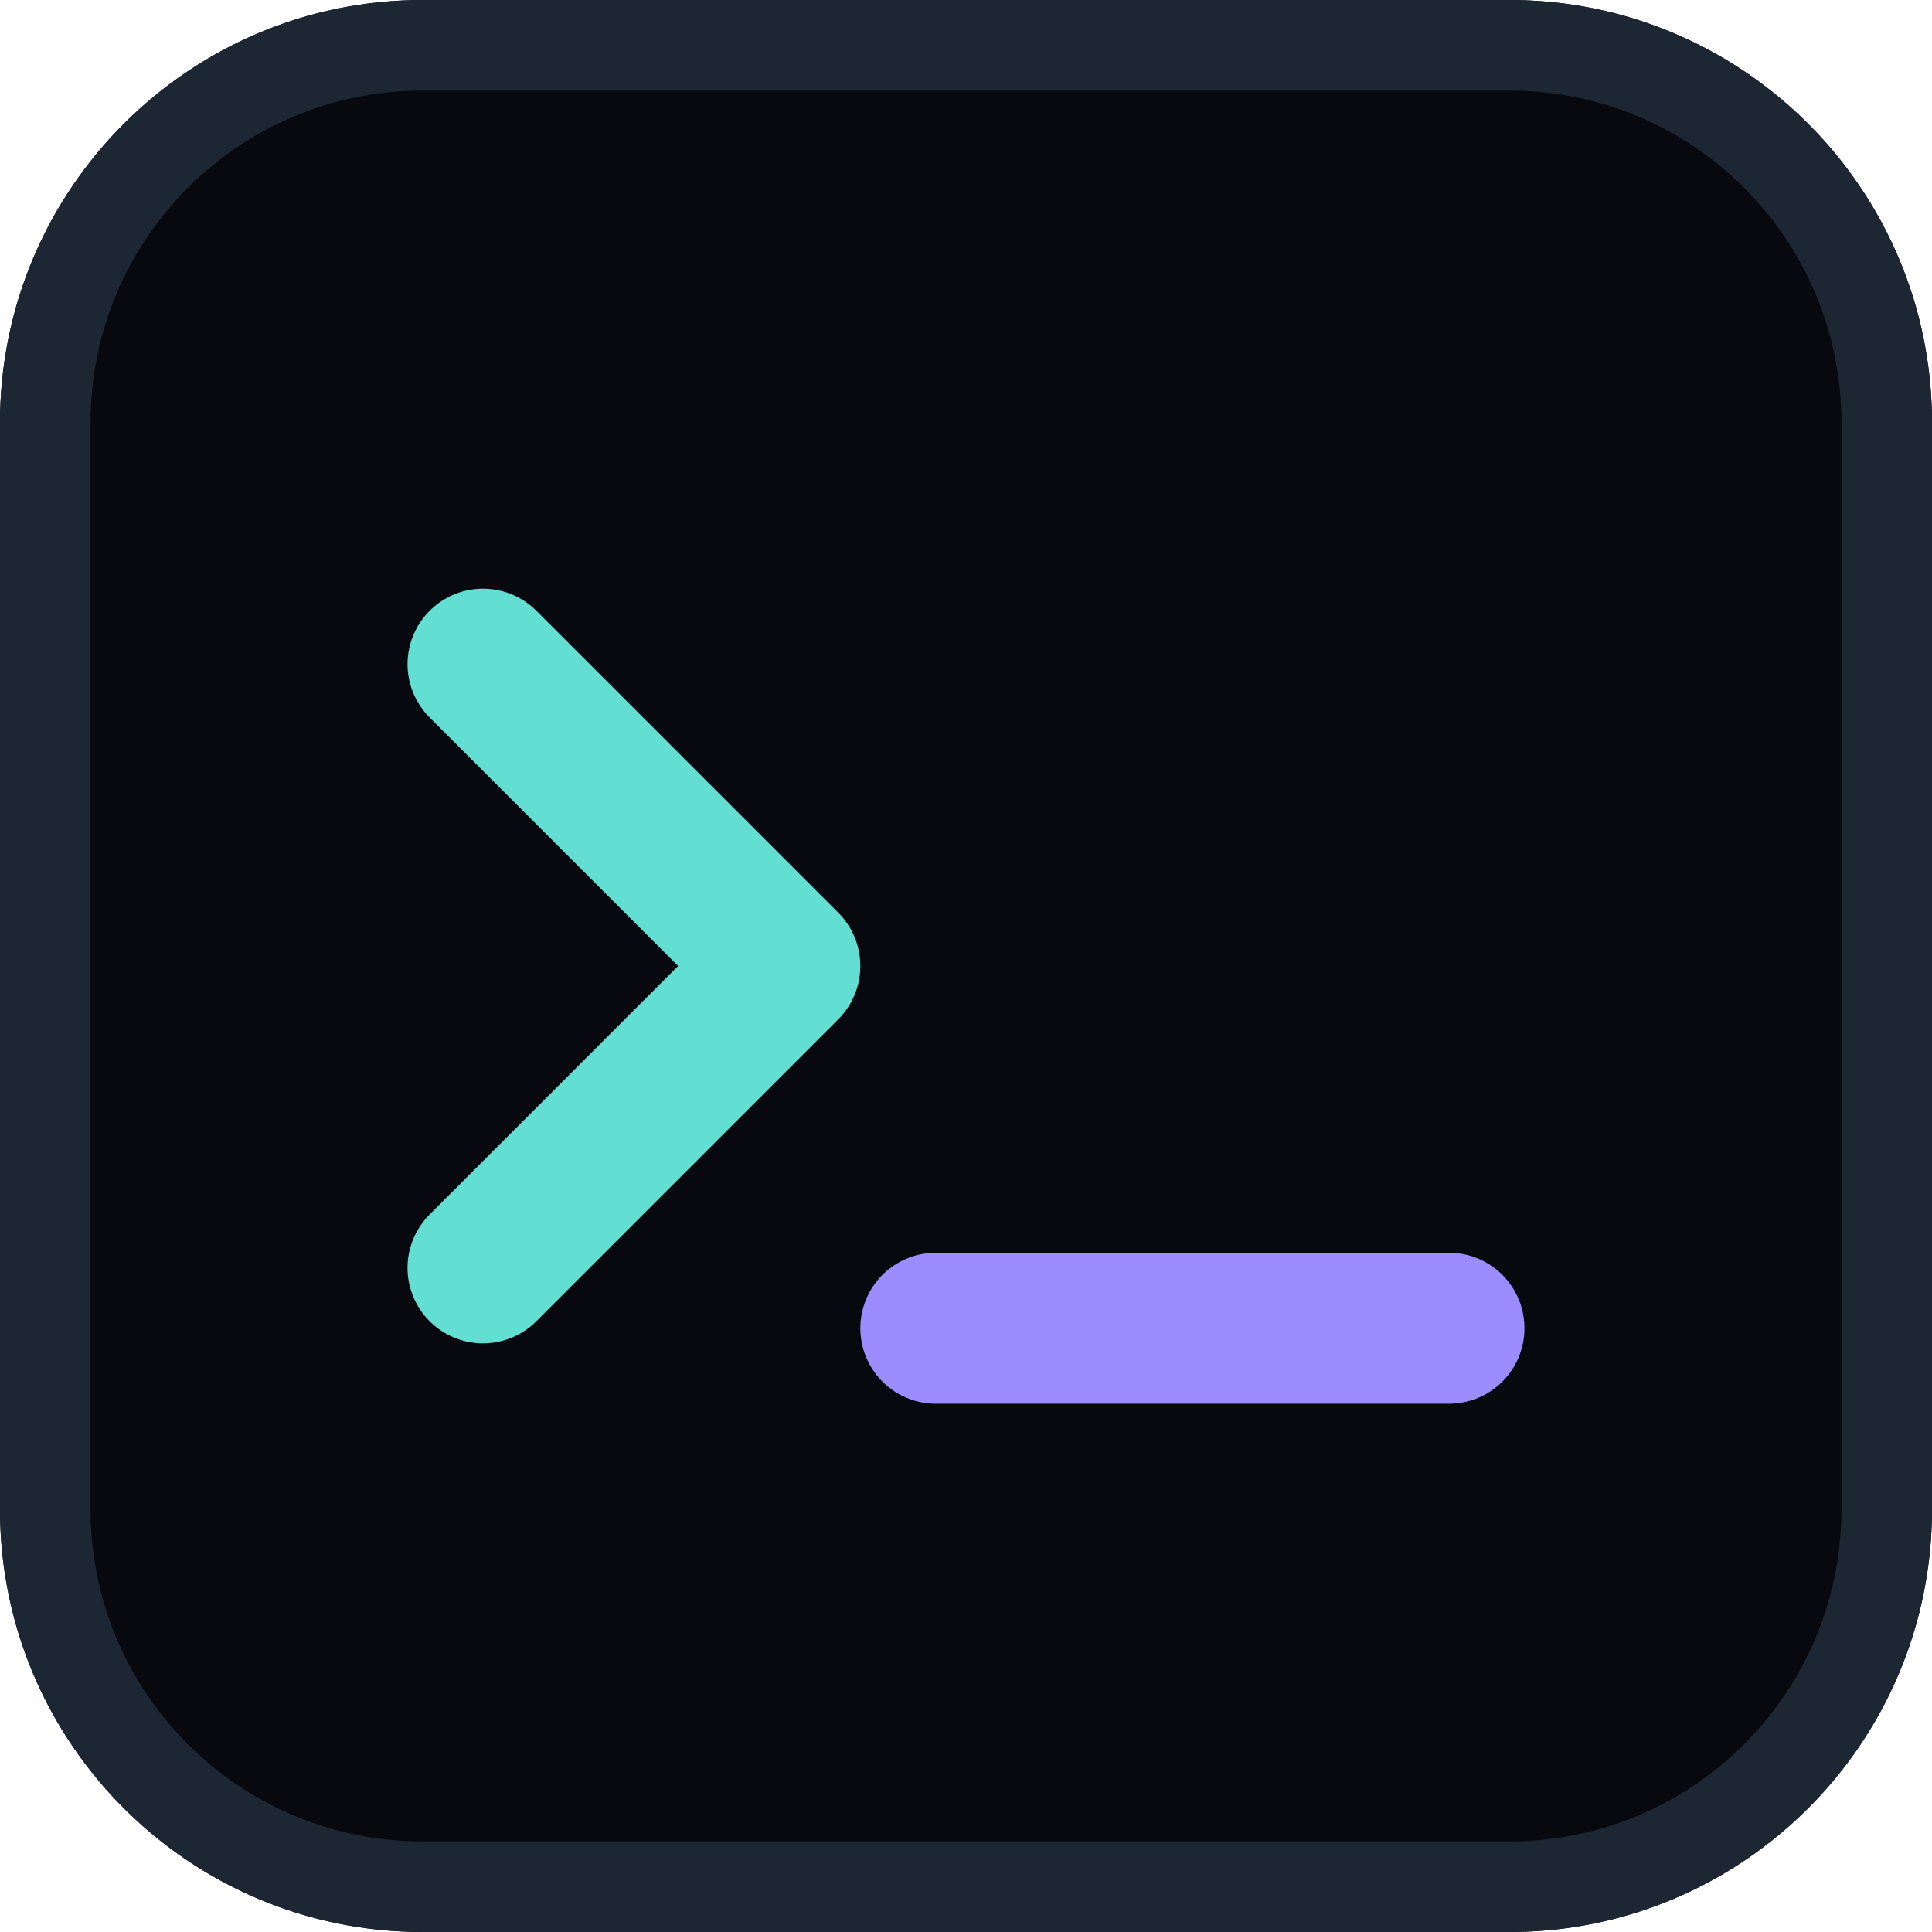
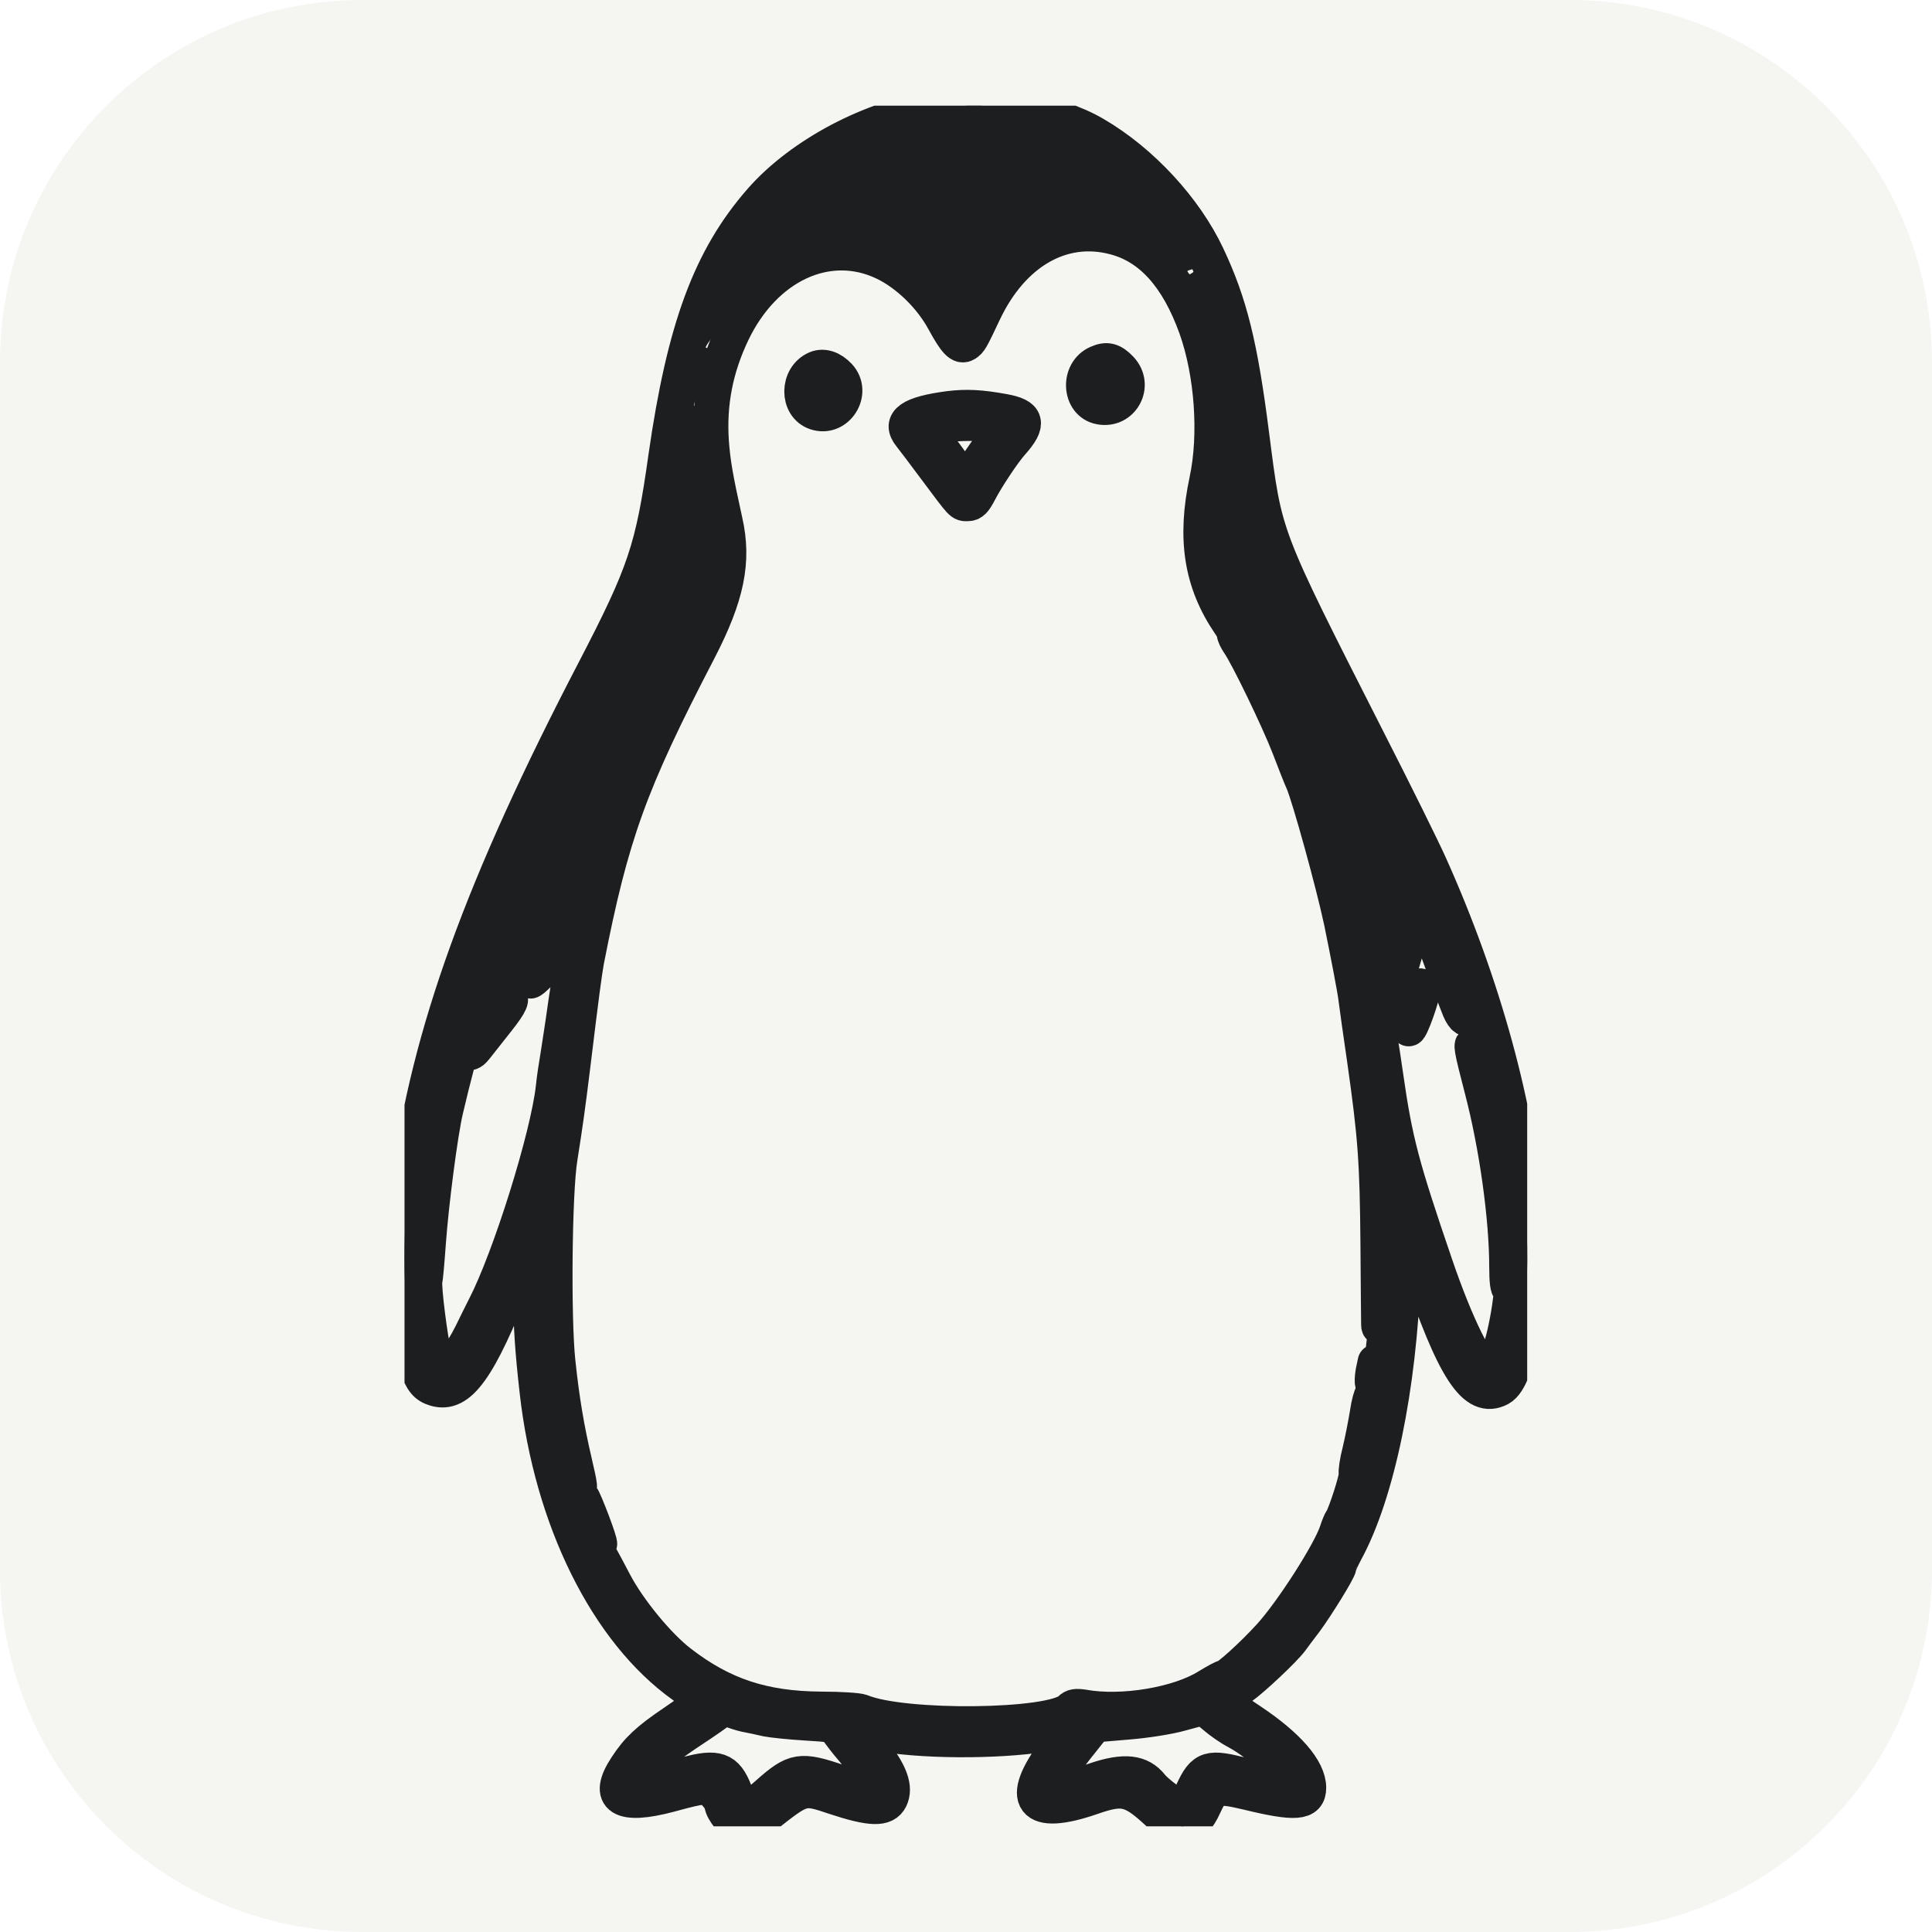
<svg xmlns="http://www.w3.org/2000/svg" viewBox="0 0 64 64">
-   <rect width="64" height="64" rx="14" fill="#07090e" />
-   <rect x="1.5" y="1.5" width="61" height="61" rx="12.5" fill="none" stroke="#1d2633" stroke-width="3" />
-   <path d="M16 22l10 10-10 10" fill="none" stroke="#62dfd2" stroke-width="5" stroke-linecap="round" stroke-linejoin="round" />
-   <path d="M31 44h17" fill="none" stroke="#9c8cff" stroke-width="5" stroke-linecap="round" />
+   <style>.bg{fill:#f5f5f2}.p{fill:#1d1e20;stroke:#1d1e20;stroke-width:150;stroke-linejoin:round}@media (prefers-color-scheme:dark){.bg{fill:#191a1c}.p{fill:#e6e5e1;stroke:#e6e5e1}}</style>
+   <rect class="bg" width="64" height="64" rx="12" />
+   <svg x="13.40" y="3.50" width="37.19" height="57.00" viewBox="0.0 0.0 482.097 738.881">
+     <g transform="translate(-386.7058,1004.929) scale(0.1,-0.1)" class="p" stroke="none">
+       <path d="M6151 10039 c-271 -35 -581 -198 -754 -396 -218 -249 -329 -551 -408 -1102 -56 -398 -90 -498 -307 -916 -480 -922 -712 -1562 -796 -2200 -35 -263 -20 -646 31 -785 25 -69 42 -89 82 -101 104 -31 187 83 341 474 30 75 57 137 60 137 3 0 6 -84 8 -188 2 -164 8 -253 28 -432 62 -552 300 -1033 627 -1266 42 -31 77 -59 77 -63 0 -12 -26 -32 -120 -96 -108 -73 -153 -115 -201 -189 -89 -135 -23 -176 187 -120 151 41 158 41 194 6 16 -17 30 -39 30 -49 0 -10 13 -34 29 -53 43 -52 90 -49 165 10 153 120 155 121 291 75 155 -51 216 -53 239 -6 23 48 0 112 -76 207 -33 42 -58 78 -55 80 3 3 48 -2 101 -11 205 -33 537 -30 729 7 32 6 60 9 62 6 3 -3 -20 -38 -51 -78 -165 -219 -106 -296 156 -205 133 46 169 38 284 -69 89 -83 150 -73 197 32 39 85 52 89 188 57 205 -50 261 -45 261 21 0 79 -90 182 -251 289 -53 35 -99 67 -102 72 -8 12 13 36 63 70 50 35 187 164 216 204 10 14 37 50 60 80 48 65 144 220 144 235 0 6 13 35 29 65 136 250 230 708 247 1194 l7 210 57 -170 c154 -457 243 -592 351 -535 85 46 136 389 111 746 -32 444 -180 988 -412 1504 -28 63 -147 304 -265 535 -455 896 -442 863 -500 1313 -49 383 -93 561 -190 767 -95 202 -282 405 -483 522 -170 100 -437 144 -681 112z m384 -61 c13 -5 2 -6 -30 -2 -27 3 -54 10 -60 16 -11 11 57 1 90 -14z m-225 -25 c-1 -5 -21 -24 -46 -43 -141 -108 -224 -184 -212 -195 6 -6 96 57 295 206 37 28 46 31 87 25 58 -9 57 -16 -1 -59 -71 -53 -135 -122 -131 -142 2 -14 16 -7 68 35 151 121 184 141 219 129 l31 -11 -105 -100 c-58 -55 -118 -118 -133 -139 -15 -21 -85 -101 -156 -178 l-129 -140 -29 20 -29 21 53 57 c143 153 216 246 205 257 -10 10 -55 -33 -177 -167 l-115 -126 -29 14 -28 15 38 41 c21 23 81 85 133 138 100 103 120 149 36 81 -62 -49 -114 -99 -188 -180 -54 -60 -59 -63 -92 -56 -19 3 -35 9 -35 12 0 3 45 53 100 112 96 103 114 130 89 130 -17 0 -209 -191 -220 -217 -7 -20 -16 -23 -64 -23 l-56 0 21 30 c36 51 238 257 354 362 l109 98 69 0 c37 0 68 -3 68 -7z m-250 -44 c-183 -162 -383 -370 -419 -437 -6 -11 -24 -22 -41 -25 -16 -4 -48 -15 -70 -26 -22 -10 -40 -17 -40 -15 0 7 179 223 239 289 172 188 183 198 251 221 36 13 76 23 90 23 24 0 24 0 -10 -30z m686 7 c28 -13 55 -29 58 -35 5 -8 -117 43 -133 56 -15 12 33 -1 75 -21z m-32 -51 c18 -14 13 -21 -95 -130 -108 -109 -135 -145 -109 -145 6 0 49 31 95 70 77 65 186 122 202 106 4 -3 -91 -104 -209 -223 -118 -120 -247 -251 -286 -292 -39 -40 -76 -71 -83 -69 -20 7 -36 37 -24 46 6 4 44 45 85 92 41 47 105 117 142 156 67 70 77 87 59 98 -8 5 -167 -152 -269 -266 l-50 -56 -21 22 c-12 12 -21 26 -21 30 0 4 57 73 128 153 70 80 129 153 132 163 5 19 50 61 195 183 97 82 100 84 129 62z m-993 -122 c-97 -105 -134 -150 -261 -316 -72 -94 -256 -290 -245 -262 35 100 56 132 161 260 64 77 147 181 185 231 67 89 104 120 204 173 65 34 61 26 -44 -86z m1094 67 c7 -11 -81 -58 -113 -60 -2 0 14 20 34 44 37 44 59 49 79 16z m74 -44 c10 -12 7 -18 -18 -30 -42 -22 -45 -20 -21 14 25 35 24 34 39 16z m80 -59 c9 -11 0 -20 -40 -42 -28 -15 -75 -47 -103 -70 -39 -31 -65 -44 -102 -50 -27 -4 -57 -11 -66 -16 -36 -19 -17 10 38 60 68 63 144 116 144 101 0 -16 32 -12 65 9 36 24 49 25 64 8z m58 -63 c2 -5 -21 -31 -51 -56 -51 -45 -55 -47 -91 -37 -20 6 -35 12 -33 14 2 2 37 24 78 49 73 45 90 50 97 30z m-1577 -73 c-42 -49 -59 -64 -44 -38 16 28 77 98 81 93 3 -3 -14 -28 -37 -55z m1636 18 c11 -19 -60 -82 -85 -74 -30 9 -27 16 21 53 45 35 53 38 64 21z m49 -60 c8 -12 -33 -59 -51 -59 -27 0 -27 24 0 47 30 25 42 28 51 12z m-220 -45 c156 -40 272 -169 351 -389 69 -194 88 -459 46 -655 -53 -249 -24 -437 97 -615 12 -16 21 -36 21 -43 0 -8 9 -26 19 -41 36 -50 169 -325 216 -446 25 -66 52 -134 60 -151 28 -66 130 -434 165 -599 26 -127 59 -296 63 -335 3 -25 19 -139 36 -255 47 -330 55 -437 58 -795 1 -184 3 -339 3 -345 1 -36 20 30 21 75 1 79 17 123 18 52 2 -92 -51 -521 -69 -563 l-10 -24 4 25 c2 14 8 52 12 84 10 88 -11 62 -25 -31 -7 -43 -21 -115 -32 -161 -12 -46 -18 -90 -15 -97 5 -13 -48 -179 -64 -200 -4 -5 -13 -27 -20 -49 -29 -89 -193 -345 -288 -449 -75 -82 -180 -177 -195 -177 -5 0 -37 -17 -71 -38 -124 -78 -367 -119 -533 -89 -33 5 -45 3 -58 -10 -77 -77 -716 -84 -895 -10 -14 6 -92 11 -175 11 -247 2 -421 59 -604 200 -95 73 -221 227 -282 343 -19 37 -50 95 -69 128 -20 36 -27 54 -17 46 10 -8 20 -12 22 -9 6 5 -64 188 -76 203 -16 17 -9 -44 11 -97 13 -35 15 -47 6 -34 -20 25 -90 247 -121 381 -28 123 -56 361 -54 457 l2 63 9 -80 c4 -44 13 -125 19 -180 23 -213 74 -440 104 -465 20 -16 19 -10 -9 112 -31 133 -53 260 -70 423 -20 185 -15 730 9 875 24 153 33 217 55 395 37 305 50 401 59 451 106 543 185 763 482 1334 121 234 152 383 113 555 -41 186 -52 248 -59 341 -11 165 18 316 91 469 138 288 409 414 649 300 101 -48 202 -146 259 -252 48 -88 70 -112 94 -97 18 12 21 16 78 137 122 257 335 380 559 321z m261 -18 c3 -8 0 -24 -6 -36 -11 -21 -12 -21 -31 -4 -18 16 -18 18 -3 36 20 22 33 23 40 4z m75 -120 c38 -85 18 -97 -32 -18 -22 34 -26 49 -18 59 15 18 28 8 50 -41z m-2056 -315 c-14 -29 -35 -42 -35 -22 0 12 41 63 47 57 2 -2 -3 -18 -12 -35z m2170 -31 c4 -30 3 -38 -3 -25 -15 33 -24 91 -13 80 6 -6 13 -30 16 -55z m-2219 -121 c-12 -28 -15 -30 -15 -12 -1 31 21 83 26 62 2 -9 -3 -32 -11 -50z m-10 -93 c-4 -18 -13 -39 -21 -46 -13 -11 -9 19 11 79 9 26 16 2 10 -33z m2273 -109 l-14 -42 -3 49 c-2 27 0 61 4 75 l7 26 10 -33 c7 -24 6 -44 -4 -75z m-2279 -46 c0 -17 -10 -47 -22 -68 l-23 -38 -3 32 c-3 33 23 103 39 103 5 0 9 -13 9 -29z m-34 -258 c-27 -40 -50 -72 -52 -70 -13 16 19 116 52 164 l39 57 5 -40 c5 -35 0 -47 -44 -111z m2349 107 c5 -22 1 -38 -17 -62 -13 -18 -35 -55 -48 -81 -21 -40 -26 -44 -28 -26 -6 34 17 110 46 156 32 51 38 53 47 13z m-2270 -157 c4 -24 3 -43 -2 -43 -5 0 -26 -24 -48 -52 -69 -93 -130 -168 -136 -168 -24 0 42 153 101 232 70 94 74 95 85 31z m2296 1 c2 -17 -4 -42 -12 -55 -8 -13 -23 -42 -31 -64 -52 -133 -62 -145 -72 -94 -14 71 -10 83 72 228 26 47 37 44 43 -15z m-2270 -131 c2 -71 -3 -98 -21 -110 -10 -7 -79 -84 -153 -170 -132 -154 -207 -234 -207 -220 0 30 100 212 147 269 99 119 133 161 174 216 47 62 59 65 60 15z m2299 8 c0 -23 -26 -122 -67 -253 -8 -26 -17 -22 -35 16 -21 42 -21 41 38 163 51 107 64 122 64 74z m50 -136 c0 -12 -13 -61 -30 -110 -16 -49 -30 -97 -30 -107 0 -27 -18 -22 -34 11 -14 26 -14 32 4 69 11 23 20 49 20 59 0 10 9 43 20 73 11 30 20 57 20 60 1 16 30 -37 30 -55z m-2363 -78 c-13 -90 -74 -213 -130 -259 -29 -23 -85 -73 -125 -110 -39 -37 -78 -68 -85 -68 -8 0 -43 -35 -80 -77 -36 -43 -82 -94 -102 -113 l-37 -35 52 105 c46 91 66 119 159 215 58 61 160 172 226 248 66 75 122 137 124 137 2 0 1 -19 -2 -43z m2406 -21 c15 -33 15 -39 -9 -128 -35 -125 -36 -127 -64 -88 l-22 31 31 95 c17 52 31 102 31 109 0 26 16 16 33 -19z m71 -145 c18 -39 18 -41 -8 -133 -33 -115 -37 -118 -65 -67 -19 32 -21 46 -13 63 6 13 20 60 32 104 24 90 28 92 54 33z m70 -132 c18 -30 18 -33 1 -98 -10 -36 -26 -84 -36 -106 l-17 -40 -17 39 c-16 38 -16 42 10 138 15 54 30 98 34 98 4 0 15 -14 25 -31z m-2756 -171 c-35 -68 -76 -151 -91 -185 -19 -46 -32 -63 -46 -63 -11 0 -49 -32 -89 -75 -77 -83 -91 -91 -66 -42 18 36 98 114 126 123 10 3 18 15 18 27 0 27 30 73 66 102 19 15 24 24 15 29 -13 9 -68 -45 -121 -120 -19 -27 -56 -71 -81 -99 -25 -27 -60 -72 -79 -100 -32 -50 -193 -245 -197 -241 -4 4 64 173 92 231 47 96 243 315 436 486 41 37 75 63 77 58 2 -4 -25 -64 -60 -131z m2836 -33 c-4 -27 -17 -93 -29 -145 l-23 -95 -21 48 c-16 37 -18 53 -10 74 5 15 9 39 8 53 -2 14 6 58 17 98 l19 73 22 -28 c20 -24 22 -36 17 -78z m55 -245 c-51 -168 -48 -164 -70 -102 -12 36 -15 60 -9 75 4 12 18 65 30 117 13 52 25 102 27 110 3 9 15 -7 30 -40 l24 -55 -32 -105z m81 11 c6 -17 9 -34 6 -39 -3 -5 -17 -56 -31 -113 -42 -170 -53 -188 -74 -119 -9 32 -9 48 2 82 8 24 27 82 42 131 31 95 37 101 55 58z m-3136 -87 c-47 -126 -55 -139 -123 -209 -78 -80 -248 -285 -298 -360 -18 -27 -39 -59 -46 -70 -8 -11 -39 -59 -71 -107 -73 -113 -84 -112 -26 2 11 22 18 40 16 40 -6 0 11 45 67 182 49 118 98 182 259 336 48 46 119 121 159 168 40 46 76 84 80 84 5 0 -3 -30 -17 -66z m-339 -86 c-25 -57 -51 -115 -57 -130 -5 -16 -14 -28 -20 -28 -5 0 -7 3 -5 8 2 4 30 64 62 134 32 70 61 126 63 123 2 -2 -17 -50 -43 -107z m3536 48 c19 -44 19 -45 0 -128 -11 -45 -24 -135 -29 -198 -5 -63 -15 -128 -22 -145 l-12 -30 -25 80 c-24 77 -25 82 -9 130 8 27 18 77 21 110 7 86 10 103 29 168 20 69 22 69 47 13z m75 -163 c31 -68 34 -127 9 -202 -9 -28 -13 -60 -10 -72 9 -27 13 -22 40 53 l23 63 28 -57 28 -58 -18 -72 c-10 -40 -38 -139 -62 -221 -41 -136 -46 -167 -25 -167 11 0 56 136 87 265 37 154 35 154 85 15 54 -151 111 -306 126 -342 17 -40 39 -53 30 -18 -3 11 -2 22 3 25 9 5 37 -81 80 -247 40 -156 38 -182 -4 -40 -18 62 -38 118 -44 124 -20 20 -15 -8 32 -189 63 -241 106 -550 106 -760 0 -61 4 -93 12 -95 9 -3 8 -23 -1 -84 -24 -156 -62 -264 -93 -264 -40 0 -135 192 -223 450 -146 427 -174 532 -215 820 -30 210 -79 493 -101 586 l-19 81 21 48 c12 26 25 78 30 116 4 37 11 80 15 95 5 18 3 25 -4 20 -6 -3 -9 1 -7 11 2 10 9 47 15 83 20 111 19 110 56 33z m-3361 -40 c-50 -126 -134 -498 -169 -749 -8 -60 -22 -147 -29 -194 -8 -47 -18 -112 -21 -145 -23 -212 -187 -735 -295 -944 -10 -20 -36 -71 -57 -115 -48 -96 -101 -160 -127 -151 -10 4 -23 29 -32 59 -16 55 -47 299 -40 319 2 7 9 82 15 167 12 166 51 467 74 565 63 271 131 491 161 525 12 14 44 54 71 90 27 36 58 74 68 84 11 11 20 30 22 43 1 14 10 33 18 42 9 10 41 54 71 97 47 68 263 324 274 324 2 0 0 -8 -4 -17z m3615 -459 c46 -117 93 -264 87 -270 -2 -3 -14 24 -26 58 -12 35 -41 117 -65 183 -24 66 -47 129 -51 140 -22 63 20 -24 55 -111z m-4224 -331 c-2 -10 -15 -55 -27 -101 -12 -46 -23 -81 -26 -79 -3 4 29 146 42 185 7 19 17 14 11 -5z m-81 -320 c-4 -21 -11 -53 -17 -72 -6 -19 -21 -91 -33 -160 -13 -69 -24 -114 -24 -99 -1 35 25 196 43 263 8 28 17 62 20 78 9 41 18 33 11 -10z m4540 -168 c15 -82 13 -115 -3 -49 -14 52 -25 140 -18 133 3 -3 12 -41 21 -84z m-3297 -2489 c22 -8 53 -17 69 -19 15 -3 49 -10 74 -16 25 -5 100 -13 167 -17 117 -7 122 -8 138 -33 10 -14 38 -51 64 -81 48 -56 100 -138 100 -157 0 -25 -49 -19 -156 18 -167 57 -192 53 -308 -50 -92 -82 -106 -81 -140 9 -37 96 -77 110 -209 74 -237 -65 -256 -58 -153 54 22 25 98 83 168 129 70 46 130 88 133 93 8 12 5 13 53 -4z m2067 -24 c24 -21 67 -51 96 -66 100 -54 229 -175 229 -214 0 -19 -46 -13 -193 26 -156 42 -179 35 -227 -69 -21 -45 -37 -69 -48 -69 -16 0 -105 66 -127 94 -47 60 -117 68 -241 26 -233 -80 -238 -59 -45 182 l43 54 142 12 c83 7 176 22 226 36 47 13 89 24 93 25 5 0 28 -16 52 -37z M6843 8945 c-86 -37 -78 -174 11 -190 95 -18 155 93 89 164 -35 37 -60 44 -100 26z M5635 8921 c-82 -35 -83 -163 -2 -190 92 -31 166 87 100 158 -31 33 -67 45 -98 32z M6206 8749 c-167 -22 -216 -57 -167 -117 12 -15 62 -81 111 -147 115 -154 107 -145 135 -145 20 0 30 11 51 51 28 55 103 169 139 209 76 85 67 119 -36 137 -99 18 -158 21 -233 12z m210 -75 c21 -5 19 -10 -32 -81 -29 -41 -64 -92 -76 -114 -27 -48 -33 -47 -81 22 -20 30 -54 75 -75 102 -20 26 -37 51 -37 55 0 24 226 37 301 16z M8026 4612 c-4 -24 -5 -46 -2 -49 12 -12 17 6 14 48 l-3 44 -9 -43z M8071 6608 c-49 -130 -66 -218 -41 -218 11 0 70 181 70 215 0 31 -18 33 -29 3z M8215 6258 c-44 -121 -53 -162 -36 -173 9 -5 61 140 61 171 0 17 -19 19 -25 2z M4549 6619 c-76 -84 -86 -99 -64 -99 21 0 155 132 155 153 0 33 -29 16 -91 -54z M4466 6395 c-60 -68 -80 -105 -58 -105 15 0 152 153 152 170 0 27 -35 3 -94 -65z M4224 6123 c-42 -54 -82 -104 -87 -111 -7 -9 -6 -17 2 -25 10 -9 18 -5 39 22 15 19 55 70 90 114 56 71 67 97 42 97 -5 0 -44 -44 -86 -97z" />
+     </g>
+   </svg>
</svg>
